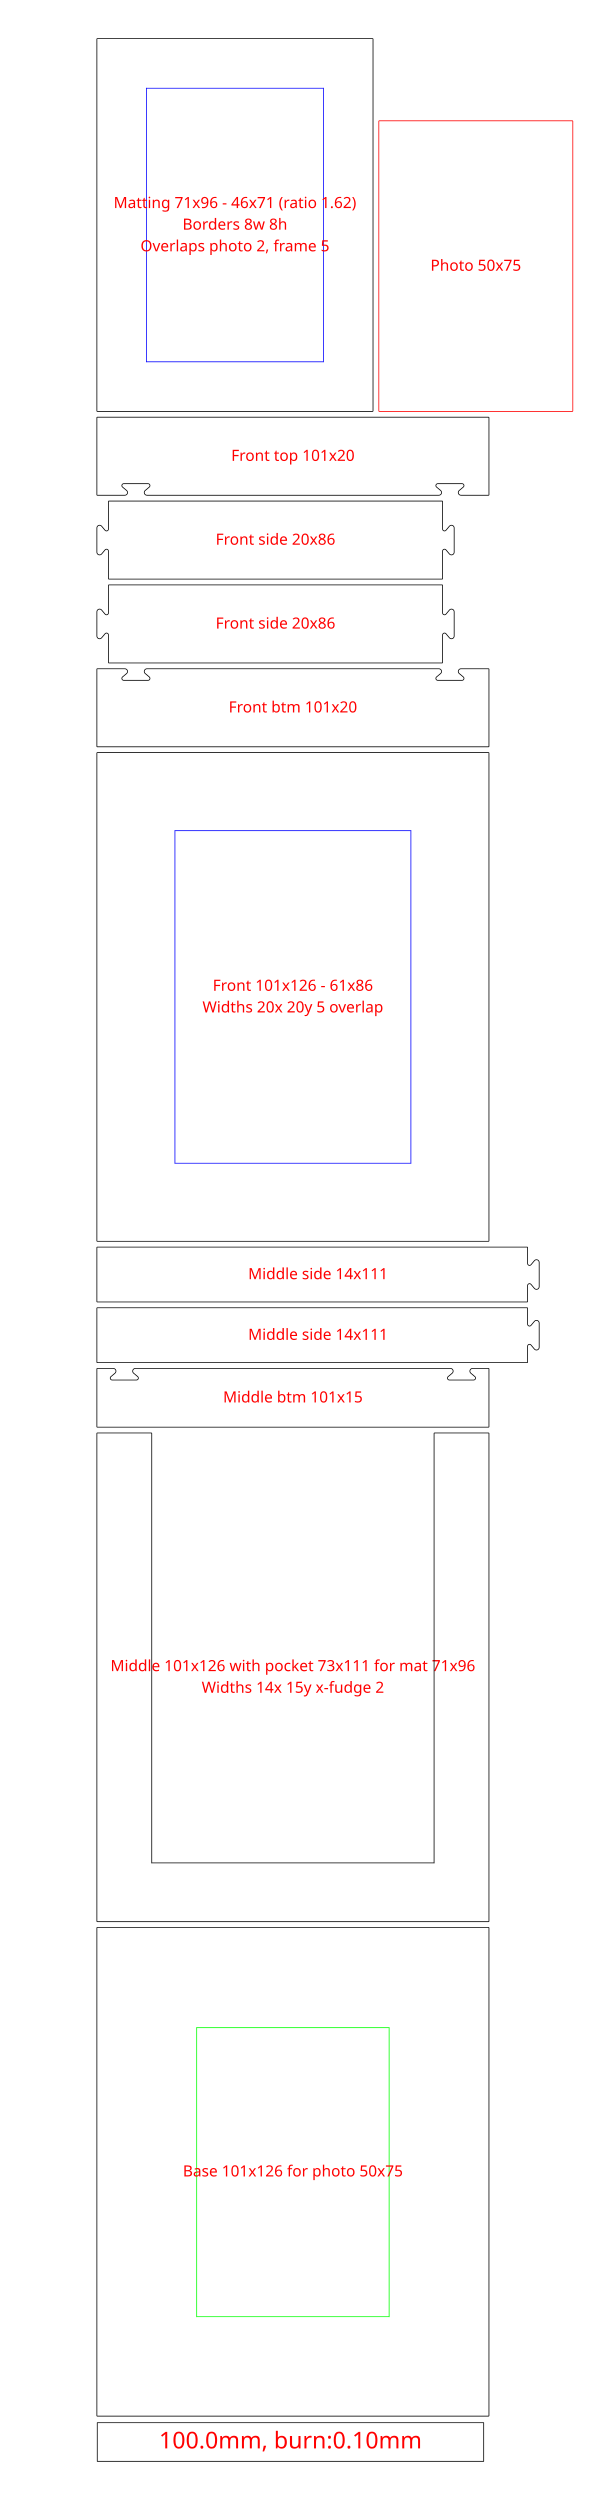
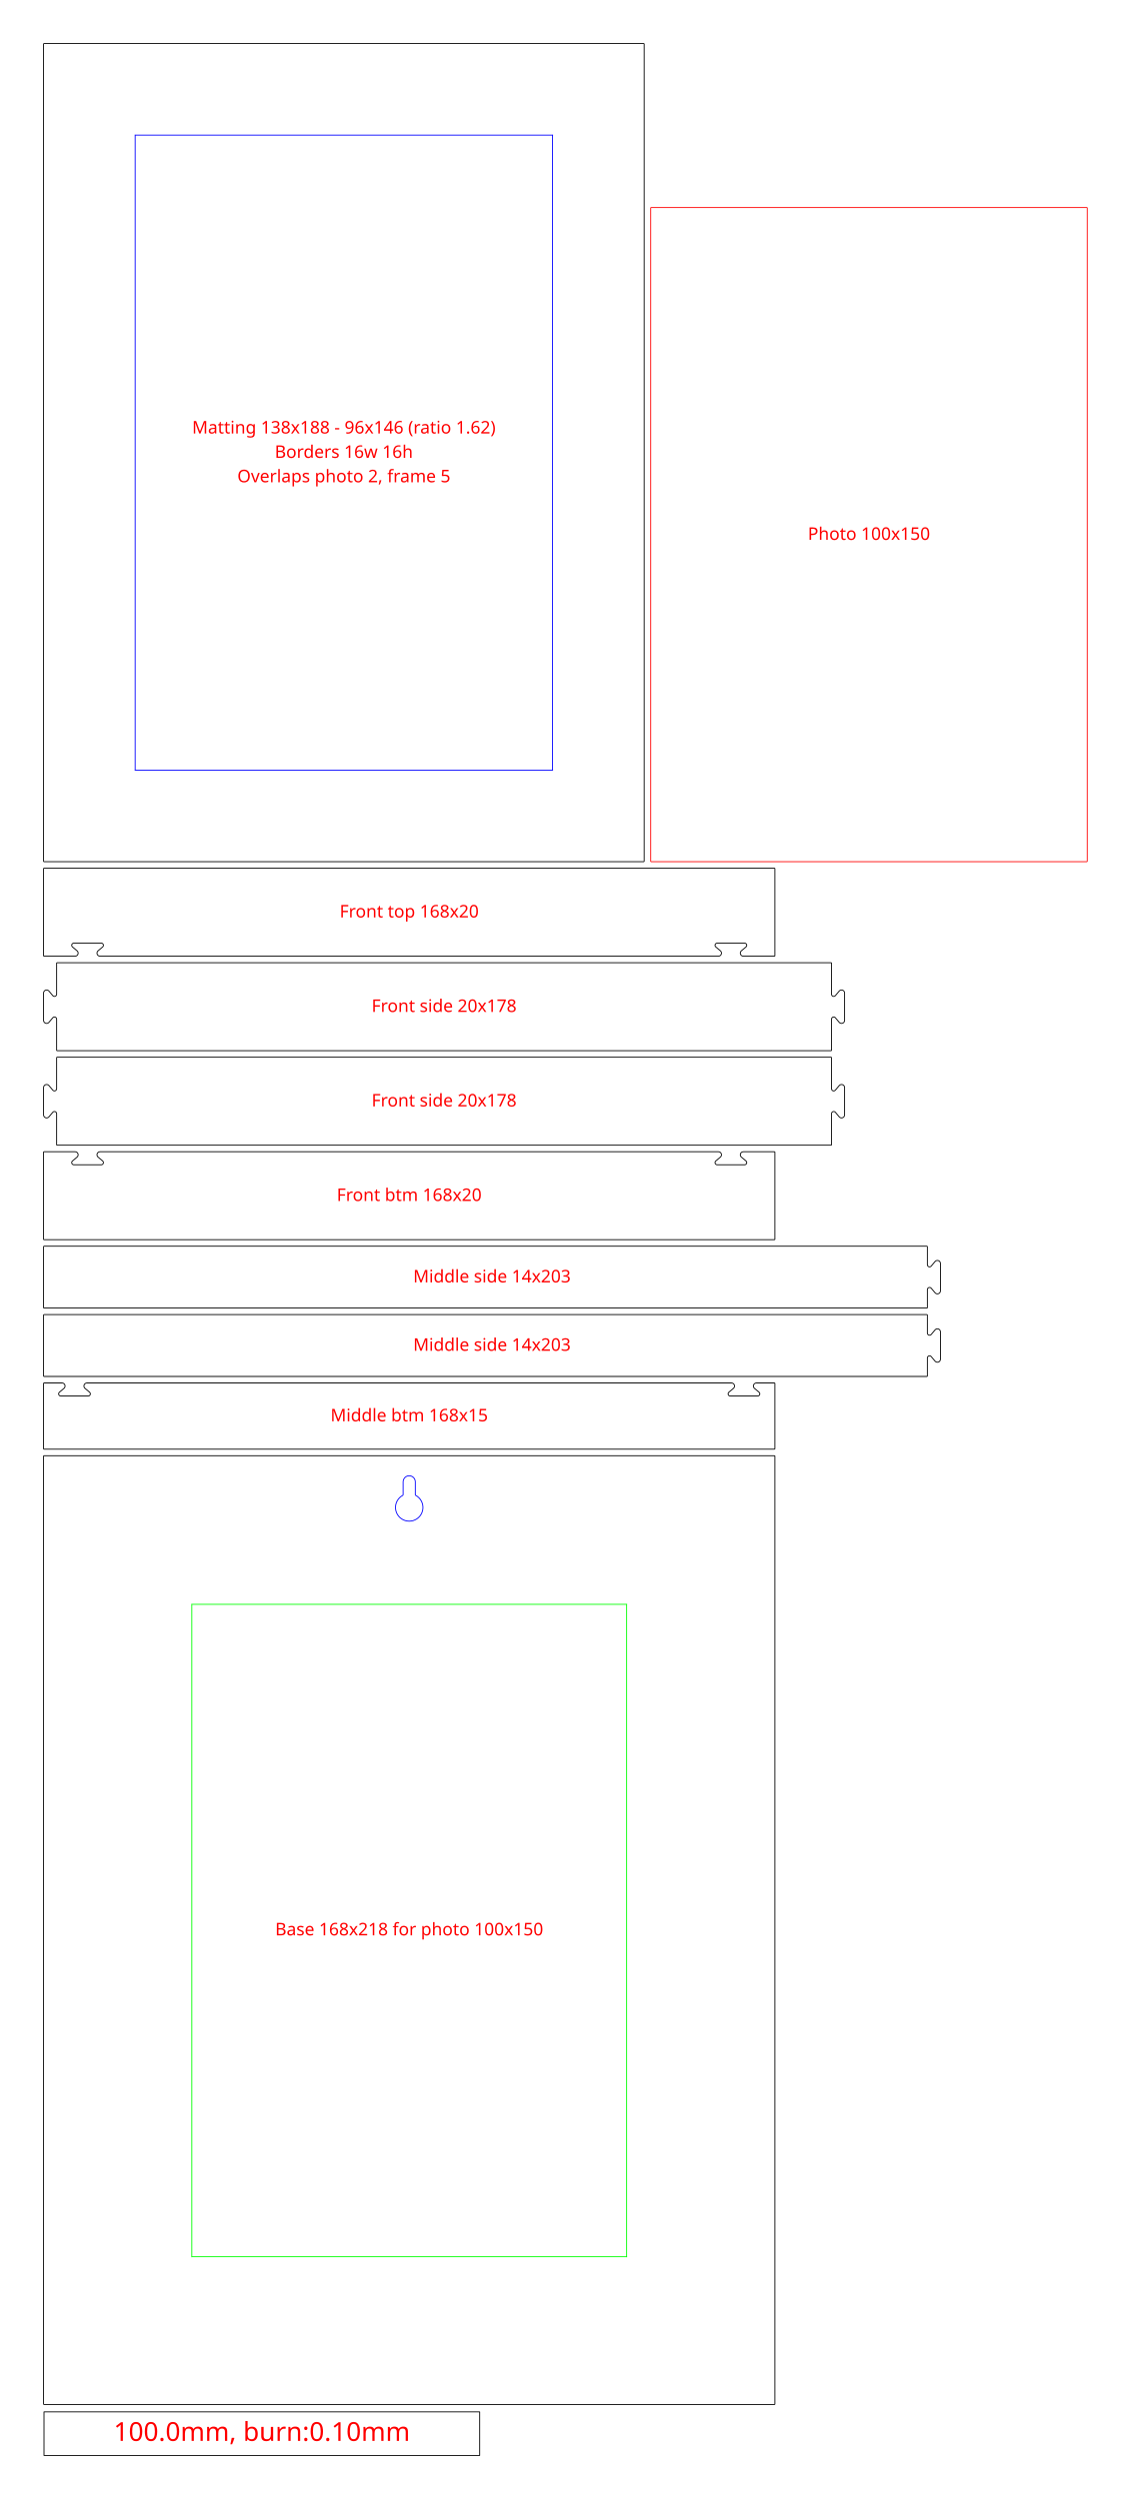
- <svg xmlns="http://www.w3.org/2000/svg" height="646.95mm" viewBox="0.0 0.0 158.23 646.95" width="158.23mm">
+ <svg xmlns="http://www.w3.org/2000/svg" height="573.81mm" viewBox="0.0 0.0 259.55 573.81" width="259.55mm">
  <g id="p-0" style="fill:none;stroke-linecap:round;stroke-linejoin:round;">
-     <path d="M 25.169 636.946 H 125.169 V 626.946 H 25.169 V 636.946 Z" stroke="rgb(0,0,0)" stroke-width="0.20" />
-     <text dominant-baseline="hanging" font-size="6px" style="font-family: sans-serif ; font-weight: normal; font-style: normal; fill: rgb(255,0,0)" text-anchor="middle" transform="matrix( 1.000 0.000 0.000 1.000 75.169 628.946 )">100.0mm, burn:0.10mm</text>
+     <path d="M 10.100 563.809 H 110.100 V 553.809 H 10.100 V 563.809 Z" stroke="rgb(0,0,0)" stroke-width="0.20" />
+     <text dominant-baseline="hanging" font-size="6px" style="font-family: sans-serif ; font-weight: normal; font-style: normal; fill: rgb(255,0,0)" text-anchor="middle" transform="matrix( 1.000 0.000 0.000 1.000 60.100 555.809 )">100.0mm, burn:0.10mm</text>
  </g>
  <g id="p-1" style="fill:none;stroke-linecap:round;stroke-linejoin:round;">
-     <path d="M 75.800 599.515 H 50.900 C 50.800 599.515 50.900 599.615 50.900 599.515 V 524.715 C 50.900 524.615 50.800 524.715 50.900 524.715 H 100.700 C 100.800 524.715 100.700 524.615 100.700 524.715 V 599.515 C 100.700 599.615 100.800 599.515 100.700 599.515 H 75.800 Z" stroke="rgb(0,255,0)" stroke-width="0.20" />
-     <text dominant-baseline="hanging" font-size="4px" style="font-family: sans-serif ; font-weight: normal; font-style: normal; fill: rgb(255,0,0)" text-anchor="middle" transform="matrix( 1.000 0.000 0.000 1.000 75.800 560.115 )">Base 101x126 for photo 50x75</text>
-     <path d="M 25.169 625.246 H 75.800 H 126.431 C 126.486 625.246 126.531 625.201 126.531 625.146 V 498.884 C 126.531 498.829 126.486 498.784 126.431 498.784 H 25.169 C 25.114 498.784 25.069 498.829 25.069 498.884 V 625.146 C 25.069 625.201 25.114 625.246 25.169 625.246" stroke="rgb(0,0,0)" stroke-width="0.20" />
+     <path d="M 93.927 518.182 H 44.027 C 43.927 518.182 44.027 518.282 44.027 518.182 V 368.382 C 44.027 368.282 43.927 368.382 44.027 368.382 H 143.827 C 143.927 368.382 143.827 368.282 143.827 368.382 V 518.182 C 143.827 518.282 143.927 518.182 143.827 518.182 H 93.927 Z" stroke="rgb(0,255,0)" stroke-width="0.20" />
+     <text dominant-baseline="hanging" font-size="4px" style="font-family: sans-serif ; font-weight: normal; font-style: normal; fill: rgb(255,0,0)" text-anchor="middle" transform="matrix( 1.000 0.000 0.000 1.000 93.927 441.282 )">Base 168x218 for photo 100x150</text>
+     <path d="M 10.100 552.109 H 177.754 C 177.810 552.109 177.854 552.064 177.854 552.009 V 334.354 C 177.854 334.299 177.810 334.254 177.754 334.254 H 10.100 C 10.045 334.254 10.000 334.299 10.000 334.354 V 552.009 C 10.000 552.064 10.045 552.109 10.100 552.109" stroke="rgb(0,0,0)" stroke-width="0.20" />
+     <path d="M 92.527 340.254 C 92.527 340.009 92.592 339.767 92.715 339.554 C 92.838 339.342 93.014 339.165 93.227 339.042 C 93.440 338.919 93.681 338.854 93.927 338.854 C 94.173 338.854 94.414 338.919 94.627 339.042 C 94.840 339.165 95.017 339.342 95.140 339.554 C 95.263 339.767 95.327 340.009 95.327 340.254 V 343.254 C 95.327 343.292 95.348 343.326 95.381 343.343 C 95.936 343.632 96.393 344.079 96.692 344.629 C 96.992 345.178 97.121 345.804 97.064 346.427 C 97.006 347.050 96.765 347.642 96.370 348.127 C 95.974 348.612 95.444 348.968 94.845 349.151 C 94.247 349.333 93.608 349.333 93.009 349.151 C 92.411 348.968 91.880 348.612 91.485 348.127 C 91.090 347.642 90.848 347.050 90.791 346.427 C 90.733 345.804 90.862 345.178 91.162 344.629 C 91.462 344.079 91.918 343.632 92.473 343.343 C 92.506 343.326 92.527 343.292 92.527 343.254 V 340.254 Z" stroke="rgb(0,0,255)" stroke-width="0.20" />
  </g>
  <g id="p-2" style="fill:none;stroke-linecap:round;stroke-linejoin:round;">
-     <text dominant-baseline="hanging" font-size="4px" style="font-family: sans-serif ; font-weight: normal; font-style: normal; fill: rgb(255,0,0)" text-anchor="middle" transform="matrix( 1.000 0.000 0.000 1.000 75.800 434.954 )">Widths 14x 15y x-fudge 2</text>
-     <text dominant-baseline="hanging" font-size="4px" style="font-family: sans-serif ; font-weight: normal; font-style: normal; fill: rgb(255,0,0)" text-anchor="middle" transform="matrix( 1.000 0.000 0.000 1.000 75.800 429.354 )">Middle 101x126 with pocket 73x111 for mat 71x96</text>
-     <path d="M 25.169 497.284 H 126.431 C 126.486 497.284 126.531 497.240 126.531 497.184 V 370.923 C 126.531 370.868 126.486 370.823 126.431 370.823 H 112.431 C 112.375 370.823 112.331 370.868 112.331 370.923 V 479.184 V 482.084 C 112.331 482.184 112.431 482.084 112.331 482.084 H 109.431 H 42.169 H 39.269 C 39.169 482.084 39.269 482.184 39.269 482.084 V 479.184 V 370.923 C 39.269 370.868 39.225 370.823 39.169 370.823 H 25.169 C 25.114 370.823 25.069 370.868 25.069 370.923 V 497.184 C 25.069 497.240 25.114 497.284 25.169 497.284" stroke="rgb(0,0,0)" stroke-width="0.20" />
+     <text dominant-baseline="hanging" font-size="4px" style="font-family: sans-serif ; font-weight: normal; font-style: normal; fill: rgb(255,0,0)" text-anchor="middle" transform="matrix( 1.000 0.000 0.000 1.000 93.927 323.254 )">Middle btm 168x15</text>
+     <path d="M 10.100 332.754 H 177.754 C 177.810 332.754 177.854 332.710 177.854 332.654 V 317.654 C 177.854 317.599 177.810 317.554 177.754 317.554 H 173.615 C 173.472 317.554 173.331 317.599 173.214 317.681 C 173.096 317.763 173.007 317.880 172.957 318.015 C 172.908 318.150 172.902 318.297 172.939 318.436 C 172.976 318.574 173.055 318.698 173.165 318.791 L 174.215 319.671 C 174.294 319.737 174.350 319.826 174.377 319.925 C 174.403 320.024 174.398 320.129 174.363 320.225 C 174.328 320.322 174.264 320.405 174.180 320.464 C 174.096 320.523 173.996 320.554 173.894 320.554 H 167.615 C 167.513 320.554 167.413 320.523 167.328 320.464 C 167.244 320.405 167.180 320.322 167.145 320.225 C 167.110 320.129 167.106 320.024 167.132 319.925 C 167.159 319.826 167.215 319.737 167.294 319.671 L 168.343 318.791 C 168.454 318.698 168.533 318.574 168.570 318.436 C 168.607 318.297 168.600 318.150 168.551 318.015 C 168.502 317.880 168.413 317.763 168.295 317.681 C 168.177 317.599 168.037 317.554 167.894 317.554 H 163.754 H 24.100 H 19.961 C 19.817 317.554 19.677 317.599 19.559 317.681 C 19.442 317.763 19.352 317.880 19.303 318.015 C 19.254 318.150 19.248 318.297 19.285 318.436 C 19.322 318.574 19.401 318.698 19.511 318.791 L 20.561 319.671 C 20.639 319.737 20.696 319.826 20.722 319.925 C 20.749 320.024 20.744 320.129 20.709 320.225 C 20.674 320.322 20.610 320.405 20.526 320.464 C 20.442 320.523 20.342 320.554 20.239 320.554 H 13.961 C 13.858 320.554 13.758 320.523 13.674 320.464 C 13.590 320.405 13.526 320.322 13.491 320.225 C 13.456 320.129 13.451 320.024 13.478 319.925 C 13.504 319.826 13.561 319.737 13.639 319.671 L 14.689 318.791 C 14.799 318.698 14.878 318.574 14.915 318.436 C 14.952 318.297 14.946 318.150 14.897 318.015 C 14.848 317.880 14.758 317.763 14.641 317.681 C 14.523 317.599 14.383 317.554 14.239 317.554 H 10.100 C 10.045 317.554 10.000 317.599 10.000 317.654 V 332.654 C 10.000 332.710 10.045 332.754 10.100 332.754" stroke="rgb(0,0,0)" stroke-width="0.20" />
  </g>
  <g id="p-3" style="fill:none;stroke-linecap:round;stroke-linejoin:round;">
-     <text dominant-baseline="hanging" font-size="4px" style="font-family: sans-serif ; font-weight: normal; font-style: normal; fill: rgb(255,0,0)" text-anchor="middle" transform="matrix( 1.000 0.000 0.000 1.000 75.800 359.823 )">Middle btm 101x15</text>
-     <path d="M 25.169 369.323 H 126.431 C 126.486 369.323 126.531 369.278 126.531 369.223 V 354.223 C 126.531 354.168 126.486 354.123 126.431 354.123 H 122.292 C 122.148 354.123 122.008 354.167 121.890 354.249 C 121.772 354.332 121.683 354.448 121.634 354.583 C 121.585 354.718 121.578 354.865 121.615 355.004 C 121.653 355.143 121.732 355.267 121.842 355.359 L 122.891 356.240 C 122.970 356.306 123.026 356.394 123.053 356.493 C 123.079 356.593 123.075 356.697 123.040 356.794 C 123.005 356.890 122.941 356.974 122.857 357.032 C 122.773 357.091 122.672 357.123 122.570 357.123 H 116.292 C 116.189 357.123 116.089 357.091 116.005 357.032 C 115.921 356.974 115.857 356.890 115.822 356.794 C 115.787 356.697 115.782 356.593 115.809 356.493 C 115.835 356.394 115.892 356.306 115.970 356.240 L 117.020 355.359 C 117.130 355.267 117.209 355.143 117.246 355.004 C 117.283 354.865 117.277 354.718 117.228 354.583 C 117.179 354.448 117.089 354.332 116.971 354.249 C 116.854 354.167 116.714 354.123 116.570 354.123 H 112.431 H 39.169 H 35.030 C 34.886 354.123 34.746 354.167 34.629 354.249 C 34.511 354.332 34.421 354.448 34.372 354.583 C 34.323 354.718 34.317 354.865 34.354 355.004 C 34.391 355.143 34.470 355.267 34.580 355.359 L 35.630 356.240 C 35.708 356.306 35.765 356.394 35.791 356.493 C 35.818 356.593 35.813 356.697 35.778 356.794 C 35.743 356.890 35.679 356.974 35.595 357.032 C 35.511 357.091 35.411 357.123 35.308 357.123 H 29.030 C 28.928 357.123 28.827 357.091 28.743 357.032 C 28.659 356.974 28.595 356.890 28.560 356.794 C 28.525 356.697 28.521 356.593 28.547 356.493 C 28.574 356.394 28.630 356.306 28.709 356.240 L 29.758 355.359 C 29.868 355.267 29.947 355.143 29.985 355.004 C 30.022 354.865 30.015 354.718 29.966 354.583 C 29.917 354.448 29.828 354.332 29.710 354.249 C 29.592 354.167 29.452 354.123 29.308 354.123 H 25.169 C 25.114 354.123 25.069 354.168 25.069 354.223 V 369.223 C 25.069 369.278 25.114 369.323 25.169 369.323" stroke="rgb(0,0,0)" stroke-width="0.20" />
+     <text dominant-baseline="hanging" font-size="4px" style="font-family: sans-serif ; font-weight: normal; font-style: normal; fill: rgb(255,0,0)" text-anchor="middle" transform="matrix( 1.000 0.000 0.000 1.000 112.927 307.054 )">Middle side 14x203</text>
+     <path d="M 10.100 316.054 H 212.754 C 212.810 316.054 212.854 316.010 212.854 315.954 V 311.815 C 212.854 311.713 212.886 311.613 212.945 311.528 C 213.004 311.444 213.087 311.380 213.183 311.345 C 213.280 311.310 213.385 311.306 213.484 311.332 C 213.583 311.359 213.671 311.415 213.737 311.494 L 214.618 312.543 C 214.711 312.654 214.834 312.733 214.973 312.770 C 215.112 312.807 215.259 312.800 215.394 312.751 C 215.529 312.702 215.645 312.613 215.728 312.495 C 215.810 312.377 215.854 312.237 215.854 312.094 V 305.815 C 215.854 305.672 215.810 305.531 215.728 305.414 C 215.645 305.296 215.529 305.207 215.394 305.157 C 215.259 305.108 215.112 305.102 214.973 305.139 C 214.834 305.176 214.711 305.255 214.618 305.365 L 213.737 306.415 C 213.671 306.494 213.583 306.550 213.484 306.577 C 213.385 306.603 213.280 306.598 213.183 306.563 C 213.087 306.528 213.004 306.464 212.945 306.380 C 212.886 306.296 212.854 306.196 212.854 306.094 V 301.954 C 212.854 301.899 212.810 301.854 212.754 301.854 H 10.100 C 10.045 301.854 10.000 301.899 10.000 301.954 V 315.954 C 10.000 316.010 10.045 316.054 10.100 316.054" stroke="rgb(0,0,0)" stroke-width="0.20" />
  </g>
  <g id="p-4" style="fill:none;stroke-linecap:round;stroke-linejoin:round;">
-     <text dominant-baseline="hanging" font-size="4px" style="font-family: sans-serif ; font-weight: normal; font-style: normal; fill: rgb(255,0,0)" text-anchor="middle" transform="matrix( 1.000 0.000 0.000 1.000 82.300 343.623 )">Middle side 14x111</text>
-     <path d="M 25.169 352.623 H 136.431 C 136.486 352.623 136.531 352.578 136.531 352.523 V 348.384 C 136.531 348.281 136.562 348.181 136.621 348.097 C 136.680 348.013 136.763 347.949 136.860 347.914 C 136.956 347.879 137.061 347.874 137.160 347.901 C 137.259 347.927 137.348 347.984 137.414 348.062 L 138.294 349.112 C 138.387 349.222 138.511 349.301 138.650 349.338 C 138.788 349.375 138.935 349.369 139.070 349.320 C 139.205 349.271 139.322 349.181 139.404 349.064 C 139.487 348.946 139.531 348.806 139.531 348.662 V 342.384 C 139.531 342.240 139.487 342.100 139.404 341.982 C 139.322 341.865 139.205 341.775 139.070 341.726 C 138.935 341.677 138.788 341.670 138.650 341.708 C 138.511 341.745 138.387 341.824 138.294 341.934 L 137.414 342.983 C 137.348 343.062 137.259 343.118 137.160 343.145 C 137.061 343.172 136.956 343.167 136.860 343.132 C 136.763 343.097 136.680 343.033 136.621 342.949 C 136.562 342.865 136.531 342.765 136.531 342.662 V 338.523 C 136.531 338.468 136.486 338.423 136.431 338.423 H 25.169 C 25.114 338.423 25.069 338.468 25.069 338.523 V 352.523 C 25.069 352.578 25.114 352.623 25.169 352.623" stroke="rgb(0,0,0)" stroke-width="0.20" />
+     <text dominant-baseline="hanging" font-size="4px" style="font-family: sans-serif ; font-weight: normal; font-style: normal; fill: rgb(255,0,0)" text-anchor="middle" transform="matrix( 1.000 0.000 0.000 1.000 112.927 291.354 )">Middle side 14x203</text>
+     <path d="M 10.100 300.354 H 212.754 C 212.810 300.354 212.854 300.310 212.854 300.254 V 296.115 C 212.854 296.013 212.886 295.913 212.945 295.828 C 213.004 295.744 213.087 295.680 213.183 295.645 C 213.280 295.610 213.385 295.606 213.484 295.632 C 213.583 295.659 213.671 295.715 213.737 295.794 L 214.618 296.843 C 214.711 296.954 214.834 297.033 214.973 297.070 C 215.112 297.107 215.259 297.100 215.394 297.051 C 215.529 297.002 215.645 296.913 215.728 296.795 C 215.810 296.677 215.854 296.537 215.854 296.394 V 290.115 C 215.854 289.972 215.810 289.831 215.728 289.714 C 215.645 289.596 215.529 289.507 215.394 289.457 C 215.259 289.408 215.112 289.402 214.973 289.439 C 214.834 289.476 214.711 289.555 214.618 289.665 L 213.737 290.715 C 213.671 290.794 213.583 290.850 213.484 290.877 C 213.385 290.903 213.280 290.898 213.183 290.863 C 213.087 290.828 213.004 290.764 212.945 290.680 C 212.886 290.596 212.854 290.496 212.854 290.394 V 286.254 C 212.854 286.199 212.810 286.154 212.754 286.154 H 10.100 C 10.045 286.154 10.000 286.199 10.000 286.254 V 300.254 C 10.000 300.310 10.045 300.354 10.100 300.354" stroke="rgb(0,0,0)" stroke-width="0.20" />
  </g>
  <g id="p-5" style="fill:none;stroke-linecap:round;stroke-linejoin:round;">
-     <text dominant-baseline="hanging" font-size="4px" style="font-family: sans-serif ; font-weight: normal; font-style: normal; fill: rgb(255,0,0)" text-anchor="middle" transform="matrix( 1.000 0.000 0.000 1.000 82.300 327.923 )">Middle side 14x111</text>
-     <path d="M 25.169 336.923 H 136.431 C 136.486 336.923 136.531 336.878 136.531 336.823 V 332.684 C 136.531 332.581 136.562 332.481 136.621 332.397 C 136.680 332.313 136.763 332.249 136.860 332.214 C 136.956 332.179 137.061 332.174 137.160 332.201 C 137.259 332.227 137.348 332.284 137.414 332.362 L 138.294 333.412 C 138.387 333.522 138.511 333.601 138.650 333.638 C 138.788 333.675 138.935 333.669 139.070 333.620 C 139.205 333.571 139.322 333.481 139.404 333.364 C 139.487 333.246 139.531 333.106 139.531 332.962 V 326.684 C 139.531 326.540 139.487 326.400 139.404 326.282 C 139.322 326.165 139.205 326.075 139.070 326.026 C 138.935 325.977 138.788 325.970 138.650 326.008 C 138.511 326.045 138.387 326.124 138.294 326.234 L 137.414 327.283 C 137.348 327.362 137.259 327.418 137.160 327.445 C 137.061 327.472 136.956 327.467 136.860 327.432 C 136.763 327.397 136.680 327.333 136.621 327.249 C 136.562 327.165 136.531 327.065 136.531 326.962 V 322.823 C 136.531 322.768 136.486 322.723 136.431 322.723 H 25.169 C 25.114 322.723 25.069 322.768 25.069 322.823 V 336.823 C 25.069 336.878 25.114 336.923 25.169 336.923" stroke="rgb(0,0,0)" stroke-width="0.20" />
+     <text dominant-baseline="hanging" font-size="4px" style="font-family: sans-serif ; font-weight: normal; font-style: normal; fill: rgb(255,0,0)" text-anchor="middle" transform="matrix( 1.000 0.000 0.000 1.000 93.927 272.654 )">Front btm 168x20</text>
+     <path d="M 10.100 284.654 H 177.754 C 177.810 284.654 177.854 284.610 177.854 284.554 V 264.554 C 177.854 264.499 177.810 264.454 177.754 264.454 H 170.615 C 170.472 264.454 170.331 264.499 170.214 264.581 C 170.096 264.663 170.007 264.780 169.957 264.915 C 169.908 265.050 169.902 265.197 169.939 265.336 C 169.976 265.474 170.055 265.598 170.165 265.691 L 171.215 266.571 C 171.294 266.637 171.350 266.726 171.377 266.825 C 171.403 266.924 171.398 267.029 171.363 267.125 C 171.328 267.222 171.264 267.305 171.180 267.364 C 171.096 267.423 170.996 267.454 170.894 267.454 H 164.615 C 164.513 267.454 164.413 267.423 164.328 267.364 C 164.244 267.305 164.180 267.222 164.145 267.125 C 164.110 267.029 164.106 266.924 164.132 266.825 C 164.159 266.726 164.215 266.637 164.294 266.571 L 165.343 265.691 C 165.454 265.598 165.533 265.474 165.570 265.336 C 165.607 265.197 165.600 265.050 165.551 264.915 C 165.502 264.780 165.413 264.663 165.295 264.581 C 165.177 264.499 165.037 264.454 164.894 264.454 H 157.754 H 30.100 H 22.961 C 22.817 264.454 22.677 264.499 22.559 264.581 C 22.442 264.663 22.352 264.780 22.303 264.915 C 22.254 265.050 22.248 265.197 22.285 265.336 C 22.322 265.474 22.401 265.598 22.511 265.691 L 23.561 266.571 C 23.639 266.637 23.696 266.726 23.722 266.825 C 23.749 266.924 23.744 267.029 23.709 267.125 C 23.674 267.222 23.610 267.305 23.526 267.364 C 23.442 267.423 23.342 267.454 23.239 267.454 H 16.961 C 16.858 267.454 16.758 267.423 16.674 267.364 C 16.590 267.305 16.526 267.222 16.491 267.125 C 16.456 267.029 16.451 266.924 16.478 266.825 C 16.504 266.726 16.561 266.637 16.639 266.571 L 17.689 265.691 C 17.799 265.598 17.878 265.474 17.915 265.336 C 17.952 265.197 17.946 265.050 17.897 264.915 C 17.848 264.780 17.758 264.663 17.641 264.581 C 17.523 264.499 17.383 264.454 17.239 264.454 H 10.100 C 10.045 264.454 10.000 264.499 10.000 264.554 V 284.554 C 10.000 284.610 10.045 284.654 10.100 284.654" stroke="rgb(0,0,0)" stroke-width="0.20" />
  </g>
  <g id="p-6" style="fill:none;stroke-linecap:round;stroke-linejoin:round;">
-     <path d="M 75.800 301.023 H 45.269 C 45.169 301.023 45.269 301.123 45.269 301.023 V 214.961 C 45.269 214.861 45.169 214.961 45.269 214.961 H 106.331 C 106.431 214.961 106.331 214.861 106.331 214.961 V 301.023 C 106.331 301.123 106.431 301.023 106.331 301.023 H 75.800 Z" stroke="rgb(0,0,255)" stroke-width="0.20" />
-     <text dominant-baseline="hanging" font-size="4px" style="font-family: sans-serif ; font-weight: normal; font-style: normal; fill: rgb(255,0,0)" text-anchor="middle" transform="matrix( 1.000 0.000 0.000 1.000 75.800 258.892 )">Widths 20x 20y 5 overlap</text>
-     <text dominant-baseline="hanging" font-size="4px" style="font-family: sans-serif ; font-weight: normal; font-style: normal; fill: rgb(255,0,0)" text-anchor="middle" transform="matrix( 1.000 0.000 0.000 1.000 75.800 253.292 )">Front 101x126 - 61x86</text>
-     <path d="M 25.169 321.223 H 126.431 C 126.486 321.223 126.531 321.178 126.531 321.123 V 194.861 C 126.531 194.806 126.486 194.761 126.431 194.761 H 25.169 C 25.114 194.761 25.069 194.806 25.069 194.861 V 321.123 C 25.069 321.178 25.114 321.223 25.169 321.223" stroke="rgb(0,0,0)" stroke-width="0.20" />
+     <text dominant-baseline="hanging" font-size="4px" style="font-family: sans-serif ; font-weight: normal; font-style: normal; fill: rgb(255,0,0)" text-anchor="middle" transform="matrix( 1.000 0.000 0.000 1.000 101.927 250.954 )">Front side 20x178</text>
+     <path d="M 13.100 262.954 H 190.754 C 190.810 262.954 190.854 262.910 190.854 262.854 V 255.715 C 190.854 255.613 190.886 255.513 190.945 255.428 C 191.004 255.344 191.087 255.280 191.183 255.245 C 191.280 255.210 191.385 255.206 191.484 255.232 C 191.583 255.259 191.671 255.315 191.737 255.394 L 192.618 256.443 C 192.711 256.554 192.834 256.633 192.973 256.670 C 193.112 256.707 193.259 256.700 193.394 256.651 C 193.529 256.602 193.645 256.513 193.728 256.395 C 193.810 256.277 193.854 256.137 193.854 255.994 V 249.715 C 193.854 249.572 193.810 249.431 193.728 249.314 C 193.645 249.196 193.529 249.107 193.394 249.057 C 193.259 249.008 193.112 249.002 192.973 249.039 C 192.834 249.076 192.711 249.155 192.618 249.265 L 191.737 250.315 C 191.671 250.394 191.583 250.450 191.484 250.477 C 191.385 250.503 191.280 250.498 191.183 250.463 C 191.087 250.428 191.004 250.364 190.945 250.280 C 190.886 250.196 190.854 250.096 190.854 249.994 V 242.854 C 190.854 242.799 190.810 242.754 190.754 242.754 H 13.100 C 13.045 242.754 13.000 242.799 13.000 242.854 V 249.994 C 13.000 250.096 12.968 250.196 12.910 250.280 C 12.851 250.364 12.767 250.428 12.671 250.463 C 12.575 250.498 12.470 250.503 12.371 250.477 C 12.271 250.450 12.183 250.394 12.117 250.315 L 11.236 249.265 C 11.144 249.155 11.020 249.076 10.881 249.039 C 10.742 249.002 10.596 249.008 10.461 249.057 C 10.326 249.107 10.209 249.196 10.127 249.314 C 10.044 249.431 10.000 249.572 10.000 249.715 V 255.994 C 10.000 256.137 10.044 256.277 10.127 256.395 C 10.209 256.513 10.326 256.602 10.461 256.651 C 10.596 256.700 10.742 256.707 10.881 256.670 C 11.020 256.633 11.144 256.554 11.236 256.443 L 12.117 255.394 C 12.183 255.315 12.271 255.259 12.371 255.232 C 12.470 255.206 12.575 255.210 12.671 255.245 C 12.767 255.280 12.851 255.344 12.910 255.428 C 12.968 255.513 13.000 255.613 13.000 255.715 V 262.854 C 13.000 262.910 13.045 262.954 13.100 262.954" stroke="rgb(0,0,0)" stroke-width="0.20" />
  </g>
  <g id="p-7" style="fill:none;stroke-linecap:round;stroke-linejoin:round;">
-     <text dominant-baseline="hanging" font-size="4px" style="font-family: sans-serif ; font-weight: normal; font-style: normal; fill: rgb(255,0,0)" text-anchor="middle" transform="matrix( 1.000 0.000 0.000 1.000 75.800 181.261 )">Front btm 101x20</text>
-     <path d="M 25.169 193.261 H 126.431 C 126.486 193.261 126.531 193.217 126.531 193.161 V 173.161 C 126.531 173.106 126.486 173.061 126.431 173.061 H 119.292 C 119.148 173.061 119.008 173.106 118.890 173.188 C 118.772 173.270 118.683 173.387 118.634 173.522 C 118.585 173.657 118.578 173.804 118.615 173.943 C 118.653 174.081 118.732 174.205 118.842 174.298 L 119.891 175.178 C 119.970 175.244 120.026 175.333 120.053 175.432 C 120.079 175.531 120.075 175.636 120.040 175.732 C 120.005 175.829 119.941 175.912 119.857 175.971 C 119.773 176.030 119.672 176.061 119.570 176.061 H 113.292 C 113.189 176.061 113.089 176.030 113.005 175.971 C 112.921 175.912 112.857 175.829 112.822 175.732 C 112.787 175.636 112.782 175.531 112.809 175.432 C 112.835 175.333 112.892 175.244 112.970 175.178 L 114.020 174.298 C 114.130 174.205 114.209 174.081 114.246 173.943 C 114.283 173.804 114.277 173.657 114.228 173.522 C 114.179 173.387 114.089 173.270 113.971 173.188 C 113.854 173.106 113.714 173.061 113.570 173.061 H 106.431 H 45.169 H 38.030 C 37.886 173.061 37.746 173.106 37.629 173.188 C 37.511 173.270 37.421 173.387 37.372 173.522 C 37.323 173.657 37.317 173.804 37.354 173.943 C 37.391 174.081 37.470 174.205 37.580 174.298 L 38.630 175.178 C 38.708 175.244 38.765 175.333 38.791 175.432 C 38.818 175.531 38.813 175.636 38.778 175.732 C 38.743 175.829 38.679 175.912 38.595 175.971 C 38.511 176.030 38.411 176.061 38.308 176.061 H 32.030 C 31.928 176.061 31.827 176.030 31.743 175.971 C 31.659 175.912 31.595 175.829 31.560 175.732 C 31.525 175.636 31.521 175.531 31.547 175.432 C 31.574 175.333 31.630 175.244 31.709 175.178 L 32.758 174.298 C 32.868 174.205 32.947 174.081 32.985 173.943 C 33.022 173.804 33.015 173.657 32.966 173.522 C 32.917 173.387 32.828 173.270 32.710 173.188 C 32.592 173.106 32.452 173.061 32.308 173.061 H 25.169 C 25.114 173.061 25.069 173.106 25.069 173.161 V 193.161 C 25.069 193.217 25.114 193.261 25.169 193.261" stroke="rgb(0,0,0)" stroke-width="0.20" />
+     <text dominant-baseline="hanging" font-size="4px" style="font-family: sans-serif ; font-weight: normal; font-style: normal; fill: rgb(255,0,0)" text-anchor="middle" transform="matrix( 1.000 0.000 0.000 1.000 101.927 229.254 )">Front side 20x178</text>
+     <path d="M 13.100 241.254 H 190.754 C 190.810 241.254 190.854 241.210 190.854 241.154 V 234.015 C 190.854 233.913 190.886 233.813 190.945 233.728 C 191.004 233.644 191.087 233.580 191.183 233.545 C 191.280 233.510 191.385 233.506 191.484 233.532 C 191.583 233.559 191.671 233.615 191.737 233.694 L 192.618 234.743 C 192.711 234.854 192.834 234.933 192.973 234.970 C 193.112 235.007 193.259 235.000 193.394 234.951 C 193.529 234.902 193.645 234.813 193.728 234.695 C 193.810 234.577 193.854 234.437 193.854 234.294 V 228.015 C 193.854 227.872 193.810 227.731 193.728 227.614 C 193.645 227.496 193.529 227.407 193.394 227.357 C 193.259 227.308 193.112 227.302 192.973 227.339 C 192.834 227.376 192.711 227.455 192.618 227.565 L 191.737 228.615 C 191.671 228.694 191.583 228.750 191.484 228.777 C 191.385 228.803 191.280 228.798 191.183 228.763 C 191.087 228.728 191.004 228.664 190.945 228.580 C 190.886 228.496 190.854 228.396 190.854 228.294 V 221.154 C 190.854 221.099 190.810 221.054 190.754 221.054 H 13.100 C 13.045 221.054 13.000 221.099 13.000 221.154 V 228.294 C 13.000 228.396 12.968 228.496 12.910 228.580 C 12.851 228.664 12.767 228.728 12.671 228.763 C 12.575 228.798 12.470 228.803 12.371 228.777 C 12.271 228.750 12.183 228.694 12.117 228.615 L 11.236 227.565 C 11.144 227.455 11.020 227.376 10.881 227.339 C 10.742 227.302 10.596 227.308 10.461 227.357 C 10.326 227.407 10.209 227.496 10.127 227.614 C 10.044 227.731 10.000 227.872 10.000 228.015 V 234.294 C 10.000 234.437 10.044 234.577 10.127 234.695 C 10.209 234.813 10.326 234.902 10.461 234.951 C 10.596 235.000 10.742 235.007 10.881 234.970 C 11.020 234.933 11.144 234.854 11.236 234.743 L 12.117 233.694 C 12.183 233.615 12.271 233.559 12.371 233.532 C 12.470 233.506 12.575 233.510 12.671 233.545 C 12.767 233.580 12.851 233.644 12.910 233.728 C 12.968 233.813 13.000 233.913 13.000 234.015 V 241.154 C 13.000 241.210 13.045 241.254 13.100 241.254" stroke="rgb(0,0,0)" stroke-width="0.20" />
  </g>
  <g id="p-8" style="fill:none;stroke-linecap:round;stroke-linejoin:round;">
-     <text dominant-baseline="hanging" font-size="4px" style="font-family: sans-serif ; font-weight: normal; font-style: normal; fill: rgb(255,0,0)" text-anchor="middle" transform="matrix( 1.000 0.000 0.000 1.000 71.300 159.561 )">Front side 20x86</text>
-     <path d="M 28.169 171.561 H 114.431 C 114.486 171.561 114.531 171.517 114.531 171.461 V 164.322 C 114.531 164.220 114.562 164.120 114.621 164.036 C 114.680 163.951 114.763 163.888 114.860 163.852 C 114.956 163.817 115.061 163.813 115.160 163.839 C 115.259 163.866 115.348 163.922 115.414 164.001 L 116.294 165.051 C 116.387 165.161 116.511 165.240 116.650 165.277 C 116.788 165.314 116.935 165.307 117.070 165.258 C 117.205 165.209 117.322 165.120 117.404 165.002 C 117.487 164.884 117.531 164.744 117.531 164.601 V 158.322 C 117.531 158.179 117.487 158.038 117.404 157.921 C 117.322 157.803 117.205 157.714 117.070 157.665 C 116.935 157.615 116.788 157.609 116.650 157.646 C 116.511 157.683 116.387 157.762 116.294 157.872 L 115.414 158.922 C 115.348 159.001 115.259 159.057 115.160 159.084 C 115.061 159.110 114.956 159.106 114.860 159.070 C 114.763 159.035 114.680 158.971 114.621 158.887 C 114.562 158.803 114.531 158.703 114.531 158.601 V 151.461 C 114.531 151.406 114.486 151.361 114.431 151.361 H 28.169 C 28.114 151.361 28.069 151.406 28.069 151.461 V 158.601 C 28.069 158.703 28.038 158.803 27.979 158.887 C 27.920 158.971 27.837 159.035 27.740 159.070 C 27.644 159.106 27.539 159.110 27.440 159.084 C 27.341 159.057 27.252 159.001 27.186 158.922 L 26.306 157.872 C 26.213 157.762 26.089 157.683 25.950 157.646 C 25.812 157.609 25.665 157.615 25.530 157.665 C 25.395 157.714 25.278 157.803 25.196 157.921 C 25.113 158.038 25.069 158.179 25.069 158.322 V 164.601 C 25.069 164.744 25.113 164.884 25.196 165.002 C 25.278 165.120 25.395 165.209 25.530 165.258 C 25.665 165.307 25.812 165.314 25.950 165.277 C 26.089 165.240 26.213 165.161 26.306 165.051 L 27.186 164.001 C 27.252 163.922 27.341 163.866 27.440 163.839 C 27.539 163.813 27.644 163.817 27.740 163.852 C 27.837 163.888 27.920 163.951 27.979 164.036 C 28.038 164.120 28.069 164.220 28.069 164.322 V 171.461 C 28.069 171.517 28.114 171.561 28.169 171.561" stroke="rgb(0,0,0)" stroke-width="0.20" />
+     <text dominant-baseline="hanging" font-size="4px" style="font-family: sans-serif ; font-weight: normal; font-style: normal; fill: rgb(255,0,0)" text-anchor="middle" transform="matrix( 1.000 0.000 0.000 1.000 93.927 207.554 )">Front top 168x20</text>
+     <path d="M 10.100 219.554 H 17.239 C 17.383 219.554 17.523 219.510 17.641 219.428 C 17.758 219.345 17.848 219.229 17.897 219.094 C 17.946 218.959 17.952 218.812 17.915 218.673 C 17.878 218.534 17.799 218.411 17.689 218.318 L 16.639 217.437 C 16.561 217.371 16.504 217.283 16.478 217.184 C 16.451 217.085 16.456 216.980 16.491 216.883 C 16.526 216.787 16.590 216.704 16.674 216.645 C 16.758 216.586 16.858 216.554 16.961 216.554 H 23.239 C 23.342 216.554 23.442 216.586 23.526 216.645 C 23.610 216.704 23.674 216.787 23.709 216.883 C 23.744 216.980 23.749 217.085 23.722 217.184 C 23.696 217.283 23.639 217.371 23.561 217.437 L 22.511 218.318 C 22.401 218.411 22.322 218.534 22.285 218.673 C 22.248 218.812 22.254 218.959 22.303 219.094 C 22.352 219.229 22.442 219.345 22.559 219.428 C 22.677 219.510 22.817 219.554 22.961 219.554 H 30.100 H 157.754 H 164.894 C 165.037 219.554 165.177 219.510 165.295 219.428 C 165.413 219.345 165.502 219.229 165.551 219.094 C 165.600 218.959 165.607 218.812 165.570 218.673 C 165.533 218.534 165.454 218.411 165.343 218.318 L 164.294 217.437 C 164.215 217.371 164.159 217.283 164.132 217.184 C 164.106 217.085 164.110 216.980 164.145 216.883 C 164.180 216.787 164.244 216.704 164.328 216.645 C 164.413 216.586 164.513 216.554 164.615 216.554 H 170.894 C 170.996 216.554 171.096 216.586 171.180 216.645 C 171.264 216.704 171.328 216.787 171.363 216.883 C 171.398 216.980 171.403 217.085 171.377 217.184 C 171.350 217.283 171.294 217.371 171.215 217.437 L 170.165 218.318 C 170.055 218.411 169.976 218.534 169.939 218.673 C 169.902 218.812 169.908 218.959 169.957 219.094 C 170.007 219.229 170.096 219.345 170.214 219.428 C 170.331 219.510 170.472 219.554 170.615 219.554 H 177.754 C 177.810 219.554 177.854 219.510 177.854 219.454 V 199.454 C 177.854 199.399 177.810 199.354 177.754 199.354 H 10.100 C 10.045 199.354 10.000 199.399 10.000 199.454 V 219.454 C 10.000 219.510 10.045 219.554 10.100 219.554" stroke="rgb(0,0,0)" stroke-width="0.20" />
  </g>
  <g id="p-9" style="fill:none;stroke-linecap:round;stroke-linejoin:round;">
-     <text dominant-baseline="hanging" font-size="4px" style="font-family: sans-serif ; font-weight: normal; font-style: normal; fill: rgb(255,0,0)" text-anchor="middle" transform="matrix( 1.000 0.000 0.000 1.000 71.300 137.861 )">Front side 20x86</text>
-     <path d="M 28.169 149.861 H 114.431 C 114.486 149.861 114.531 149.817 114.531 149.761 V 142.622 C 114.531 142.520 114.562 142.420 114.621 142.336 C 114.680 142.251 114.763 142.188 114.860 142.152 C 114.956 142.117 115.061 142.113 115.160 142.139 C 115.259 142.166 115.348 142.222 115.414 142.301 L 116.294 143.351 C 116.387 143.461 116.511 143.540 116.650 143.577 C 116.788 143.614 116.935 143.607 117.070 143.558 C 117.205 143.509 117.322 143.420 117.404 143.302 C 117.487 143.184 117.531 143.044 117.531 142.901 V 136.622 C 117.531 136.479 117.487 136.338 117.404 136.221 C 117.322 136.103 117.205 136.014 117.070 135.965 C 116.935 135.915 116.788 135.909 116.650 135.946 C 116.511 135.983 116.387 136.062 116.294 136.172 L 115.414 137.222 C 115.348 137.301 115.259 137.357 115.160 137.384 C 115.061 137.410 114.956 137.406 114.860 137.370 C 114.763 137.335 114.680 137.271 114.621 137.187 C 114.562 137.103 114.531 137.003 114.531 136.901 V 129.761 C 114.531 129.706 114.486 129.661 114.431 129.661 H 28.169 C 28.114 129.661 28.069 129.706 28.069 129.761 V 136.901 C 28.069 137.003 28.038 137.103 27.979 137.187 C 27.920 137.271 27.837 137.335 27.740 137.370 C 27.644 137.406 27.539 137.410 27.440 137.384 C 27.341 137.357 27.252 137.301 27.186 137.222 L 26.306 136.172 C 26.213 136.062 26.089 135.983 25.950 135.946 C 25.812 135.909 25.665 135.915 25.530 135.965 C 25.395 136.014 25.278 136.103 25.196 136.221 C 25.113 136.338 25.069 136.479 25.069 136.622 V 142.901 C 25.069 143.044 25.113 143.184 25.196 143.302 C 25.278 143.420 25.395 143.509 25.530 143.558 C 25.665 143.607 25.812 143.614 25.950 143.577 C 26.089 143.540 26.213 143.461 26.306 143.351 L 27.186 142.301 C 27.252 142.222 27.341 142.166 27.440 142.139 C 27.539 142.113 27.644 142.117 27.740 142.152 C 27.837 142.188 27.920 142.251 27.979 142.336 C 28.038 142.420 28.069 142.520 28.069 142.622 V 149.761 C 28.069 149.817 28.114 149.861 28.169 149.861" stroke="rgb(0,0,0)" stroke-width="0.20" />
+     <path d="M 78.927 176.827 H 31.027 C 30.927 176.827 31.027 176.927 31.027 176.827 V 31.027 C 31.027 30.927 30.927 31.027 31.027 31.027 H 126.827 C 126.927 31.027 126.827 30.927 126.827 31.027 V 176.827 C 126.827 176.927 126.927 176.827 126.827 176.827 H 78.927 Z" stroke="rgb(0,0,255)" stroke-width="0.20" />
+     <text dominant-baseline="hanging" font-size="4px" style="font-family: sans-serif ; font-weight: normal; font-style: normal; fill: rgb(255,0,0)" text-anchor="middle" transform="matrix( 1.000 0.000 0.000 1.000 78.927 107.627 )">Overlaps photo 2, frame 5</text>
+     <text dominant-baseline="hanging" font-size="4px" style="font-family: sans-serif ; font-weight: normal; font-style: normal; fill: rgb(255,0,0)" text-anchor="middle" transform="matrix( 1.000 0.000 0.000 1.000 78.927 102.027 )">Borders 16w 16h</text>
+     <text dominant-baseline="hanging" font-size="4px" style="font-family: sans-serif ; font-weight: normal; font-style: normal; fill: rgb(255,0,0)" text-anchor="middle" transform="matrix( 1.000 0.000 0.000 1.000 78.927 96.427 )">Matting 138x188 - 96x146 (ratio 1.62)</text>
+     <path d="M 10.100 197.854 H 147.754 C 147.810 197.854 147.854 197.810 147.854 197.754 V 10.100 C 147.854 10.045 147.810 10.000 147.754 10.000 H 10.100 C 10.045 10.000 10.000 10.045 10.000 10.100 V 197.754 C 10.000 197.810 10.045 197.854 10.100 197.854" stroke="rgb(0,0,0)" stroke-width="0.20" />
  </g>
  <g id="p-10" style="fill:none;stroke-linecap:round;stroke-linejoin:round;">
-     <text dominant-baseline="hanging" font-size="4px" style="font-family: sans-serif ; font-weight: normal; font-style: normal; fill: rgb(255,0,0)" text-anchor="middle" transform="matrix( 1.000 0.000 0.000 1.000 75.800 116.161 )">Front top 101x20</text>
-     <path d="M 25.169 128.161 H 32.308 C 32.452 128.161 32.592 128.117 32.710 128.035 C 32.828 127.952 32.917 127.836 32.966 127.701 C 33.015 127.566 33.022 127.419 32.985 127.280 C 32.947 127.142 32.868 127.018 32.758 126.925 L 31.709 126.044 C 31.630 125.978 31.574 125.890 31.547 125.791 C 31.521 125.692 31.525 125.587 31.560 125.490 C 31.595 125.394 31.659 125.311 31.743 125.252 C 31.827 125.193 31.928 125.161 32.030 125.161 H 38.308 C 38.411 125.161 38.511 125.193 38.595 125.252 C 38.679 125.311 38.743 125.394 38.778 125.490 C 38.813 125.587 38.818 125.692 38.791 125.791 C 38.765 125.890 38.708 125.978 38.630 126.044 L 37.580 126.925 C 37.470 127.018 37.391 127.142 37.354 127.280 C 37.317 127.419 37.323 127.566 37.372 127.701 C 37.421 127.836 37.511 127.952 37.629 128.035 C 37.746 128.117 37.886 128.161 38.030 128.161 H 45.169 H 106.431 H 113.570 C 113.714 128.161 113.854 128.117 113.971 128.035 C 114.089 127.952 114.179 127.836 114.228 127.701 C 114.277 127.566 114.283 127.419 114.246 127.280 C 114.209 127.142 114.130 127.018 114.020 126.925 L 112.970 126.044 C 112.892 125.978 112.835 125.890 112.809 125.791 C 112.782 125.692 112.787 125.587 112.822 125.490 C 112.857 125.394 112.921 125.311 113.005 125.252 C 113.089 125.193 113.189 125.161 113.292 125.161 H 119.570 C 119.672 125.161 119.773 125.193 119.857 125.252 C 119.941 125.311 120.005 125.394 120.040 125.490 C 120.075 125.587 120.079 125.692 120.053 125.791 C 120.026 125.890 119.970 125.978 119.891 126.044 L 118.842 126.925 C 118.732 127.018 118.653 127.142 118.615 127.280 C 118.578 127.419 118.585 127.566 118.634 127.701 C 118.683 127.836 118.772 127.952 118.890 128.035 C 119.008 128.117 119.148 128.161 119.292 128.161 H 126.431 C 126.486 128.161 126.531 128.117 126.531 128.061 V 108.061 C 126.531 108.006 126.486 107.961 126.431 107.961 H 25.169 C 25.114 107.961 25.069 108.006 25.069 108.061 V 128.061 C 25.069 128.117 25.114 128.161 25.169 128.161" stroke="rgb(0,0,0)" stroke-width="0.20" />
-   </g>
-   <g id="p-11" style="fill:none;stroke-linecap:round;stroke-linejoin:round;">
-     <path d="M 60.800 93.631 H 37.900 C 37.800 93.631 37.900 93.731 37.900 93.631 V 22.831 C 37.900 22.731 37.800 22.831 37.900 22.831 H 83.700 C 83.800 22.831 83.700 22.731 83.700 22.831 V 93.631 C 83.700 93.731 83.800 93.631 83.700 93.631 H 60.800 Z" stroke="rgb(0,0,255)" stroke-width="0.20" />
-     <text dominant-baseline="hanging" font-size="4px" style="font-family: sans-serif ; font-weight: normal; font-style: normal; fill: rgb(255,0,0)" text-anchor="middle" transform="matrix( 1.000 0.000 0.000 1.000 60.800 61.931 )">Overlaps photo 2, frame 5</text>
-     <text dominant-baseline="hanging" font-size="4px" style="font-family: sans-serif ; font-weight: normal; font-style: normal; fill: rgb(255,0,0)" text-anchor="middle" transform="matrix( 1.000 0.000 0.000 1.000 60.800 56.331 )">Borders 8w 8h</text>
-     <text dominant-baseline="hanging" font-size="4px" style="font-family: sans-serif ; font-weight: normal; font-style: normal; fill: rgb(255,0,0)" text-anchor="middle" transform="matrix( 1.000 0.000 0.000 1.000 60.800 50.731 )">Matting 71x96 - 46x71 (ratio 1.62)</text>
-     <path d="M 25.169 106.461 H 96.431 C 96.486 106.461 96.531 106.417 96.531 106.361 V 10.100 C 96.531 10.045 96.486 10.000 96.431 10.000 H 25.169 C 25.114 10.000 25.069 10.045 25.069 10.100 V 106.361 C 25.069 106.417 25.114 106.461 25.169 106.461" stroke="rgb(0,0,0)" stroke-width="0.20" />
-   </g>
-   <g id="p-12" style="fill:none;stroke-linecap:round;stroke-linejoin:round;">
-     <text dominant-baseline="hanging" font-size="4px" style="font-family: sans-serif ; font-weight: normal; font-style: normal; fill: rgb(255,0,0)" text-anchor="middle" transform="matrix( 1.000 0.000 0.000 1.000 123.131 66.961 )">Photo 50x75</text>
-     <path d="M 98.131 106.461 H 148.131 C 148.186 106.461 148.231 106.417 148.231 106.361 V 31.361 C 148.231 31.306 148.186 31.261 148.131 31.261 H 98.131 C 98.075 31.261 98.031 31.306 98.031 31.361 V 106.361 C 98.031 106.417 98.075 106.461 98.131 106.461" stroke="rgb(255,0,0)" stroke-width="0.20" />
+     <text dominant-baseline="hanging" font-size="4px" style="font-family: sans-serif ; font-weight: normal; font-style: normal; fill: rgb(255,0,0)" text-anchor="middle" transform="matrix( 1.000 0.000 0.000 1.000 199.454 120.854 )">Photo 100x150</text>
+     <path d="M 149.454 197.854 H 249.454 C 249.510 197.854 249.554 197.810 249.554 197.754 V 47.754 C 249.554 47.699 249.510 47.654 249.454 47.654 H 149.454 C 149.399 47.654 149.354 47.699 149.354 47.754 V 197.754 C 149.354 197.810 149.399 197.854 149.454 197.854" stroke="rgb(255,0,0)" stroke-width="0.20" />
  </g>
</svg>
